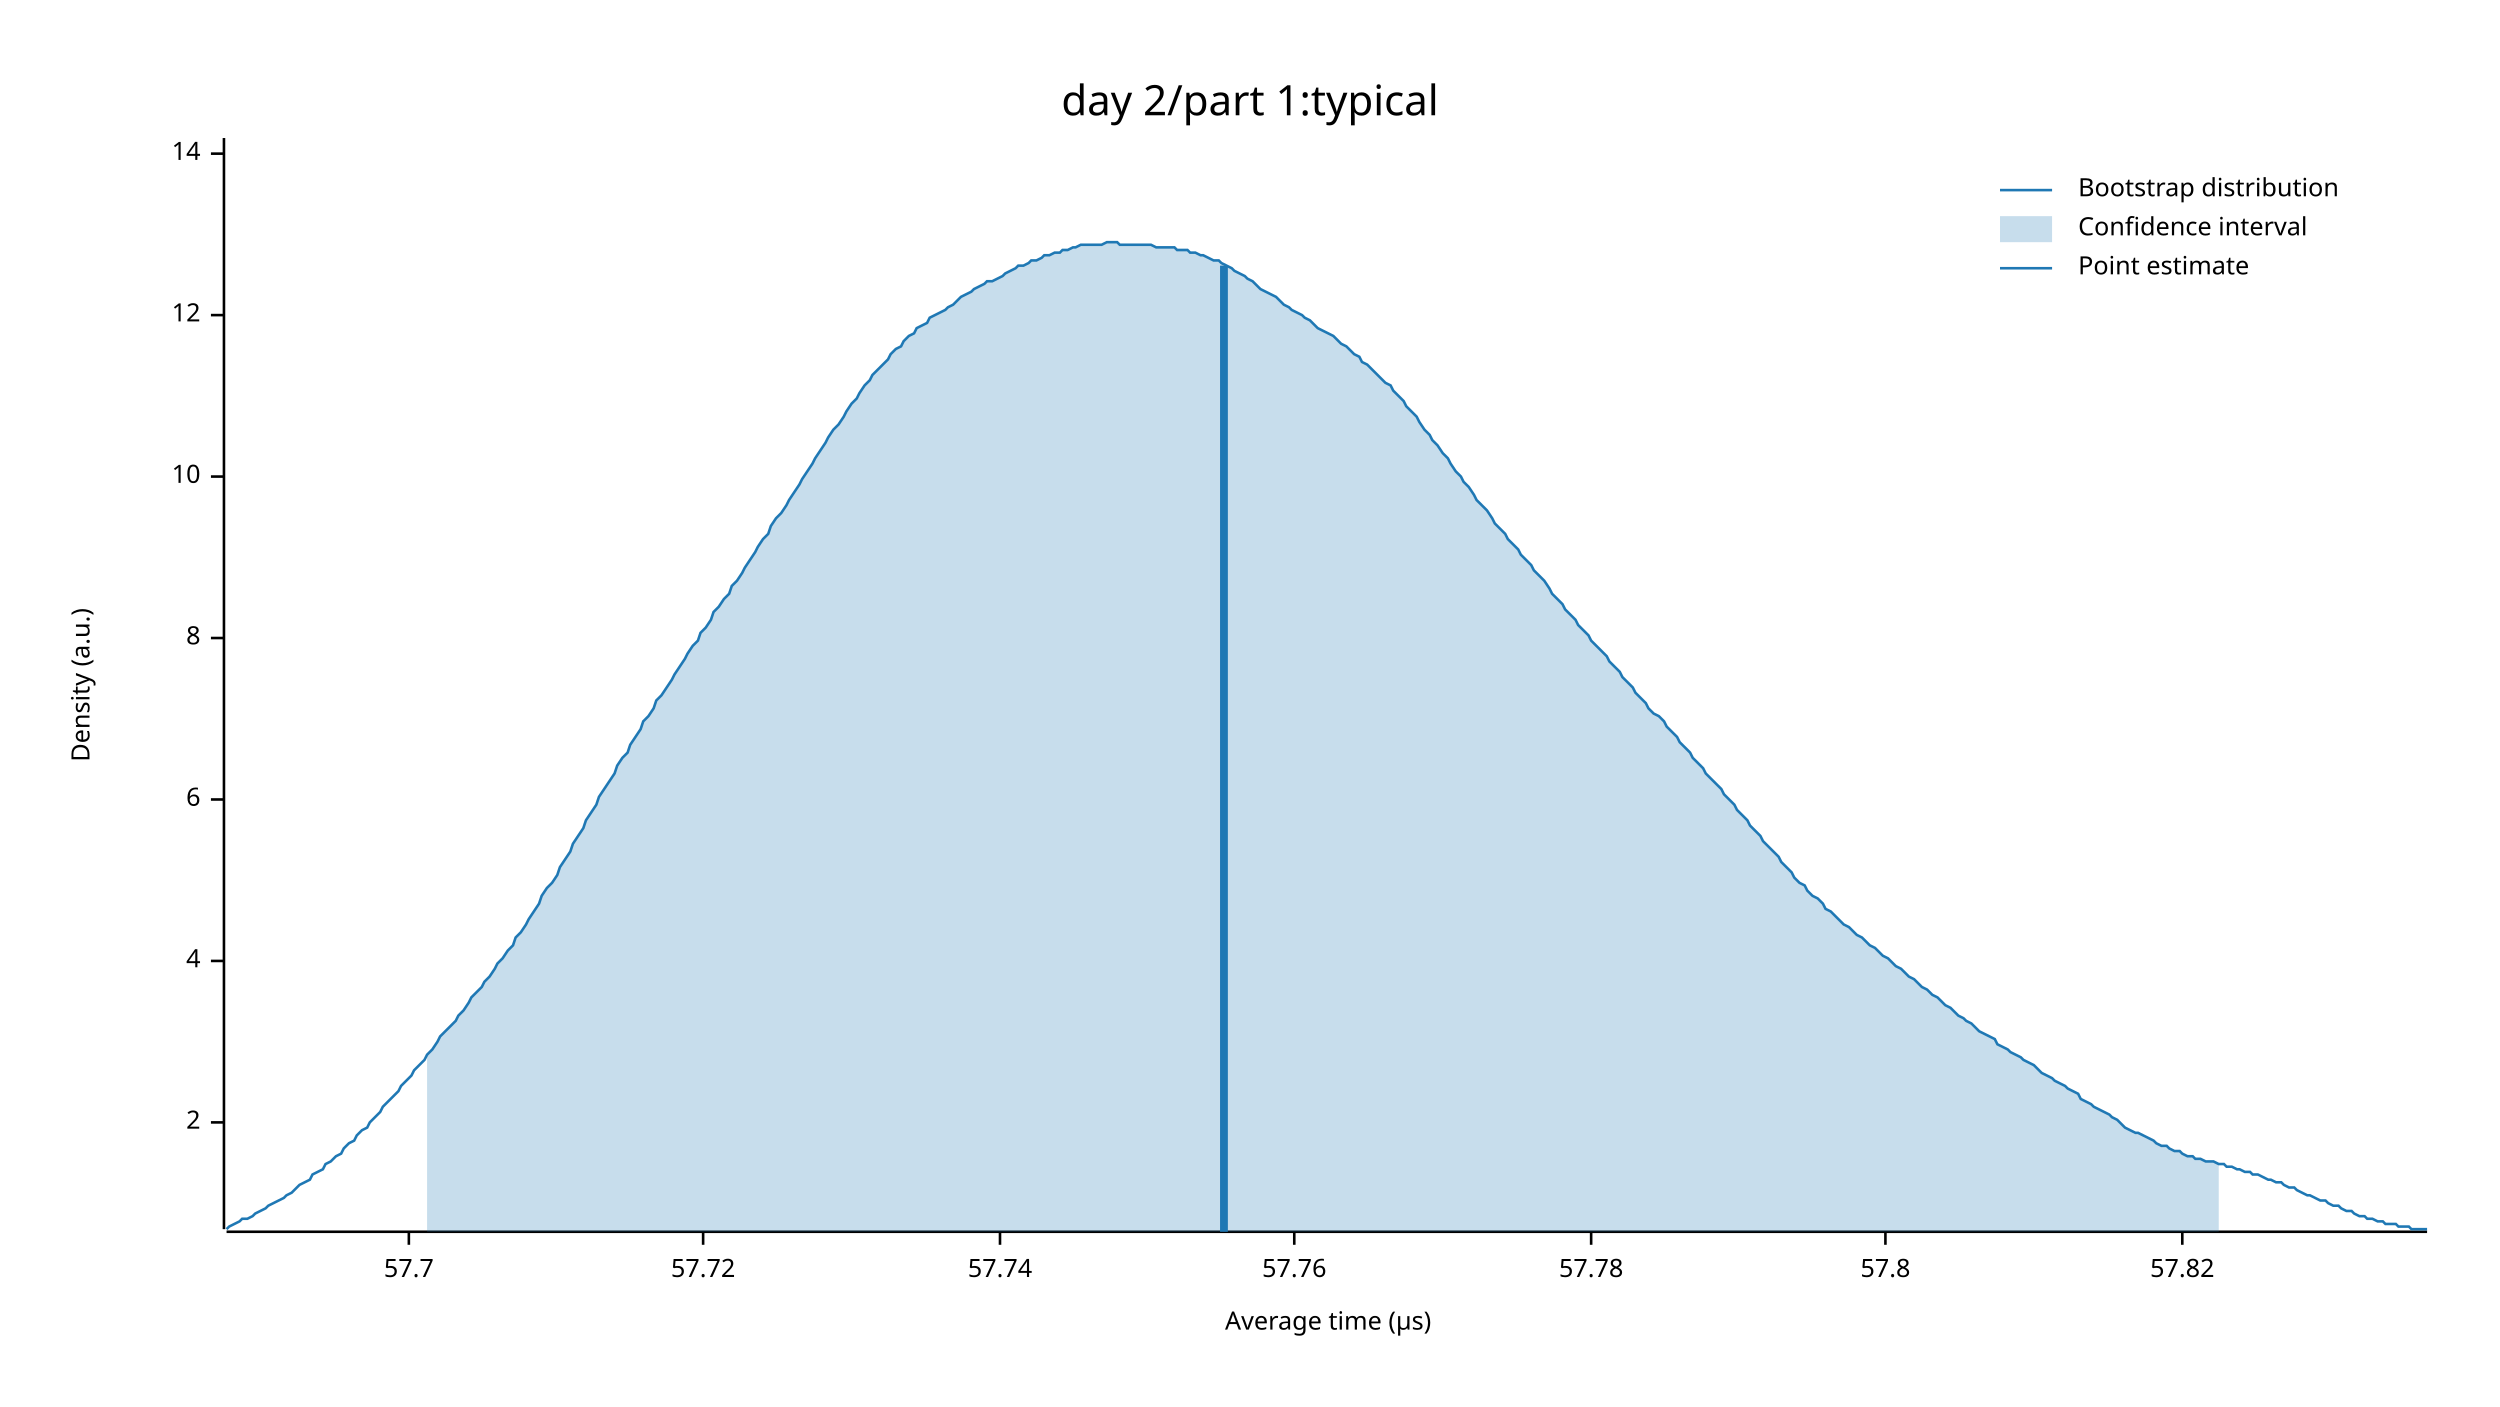
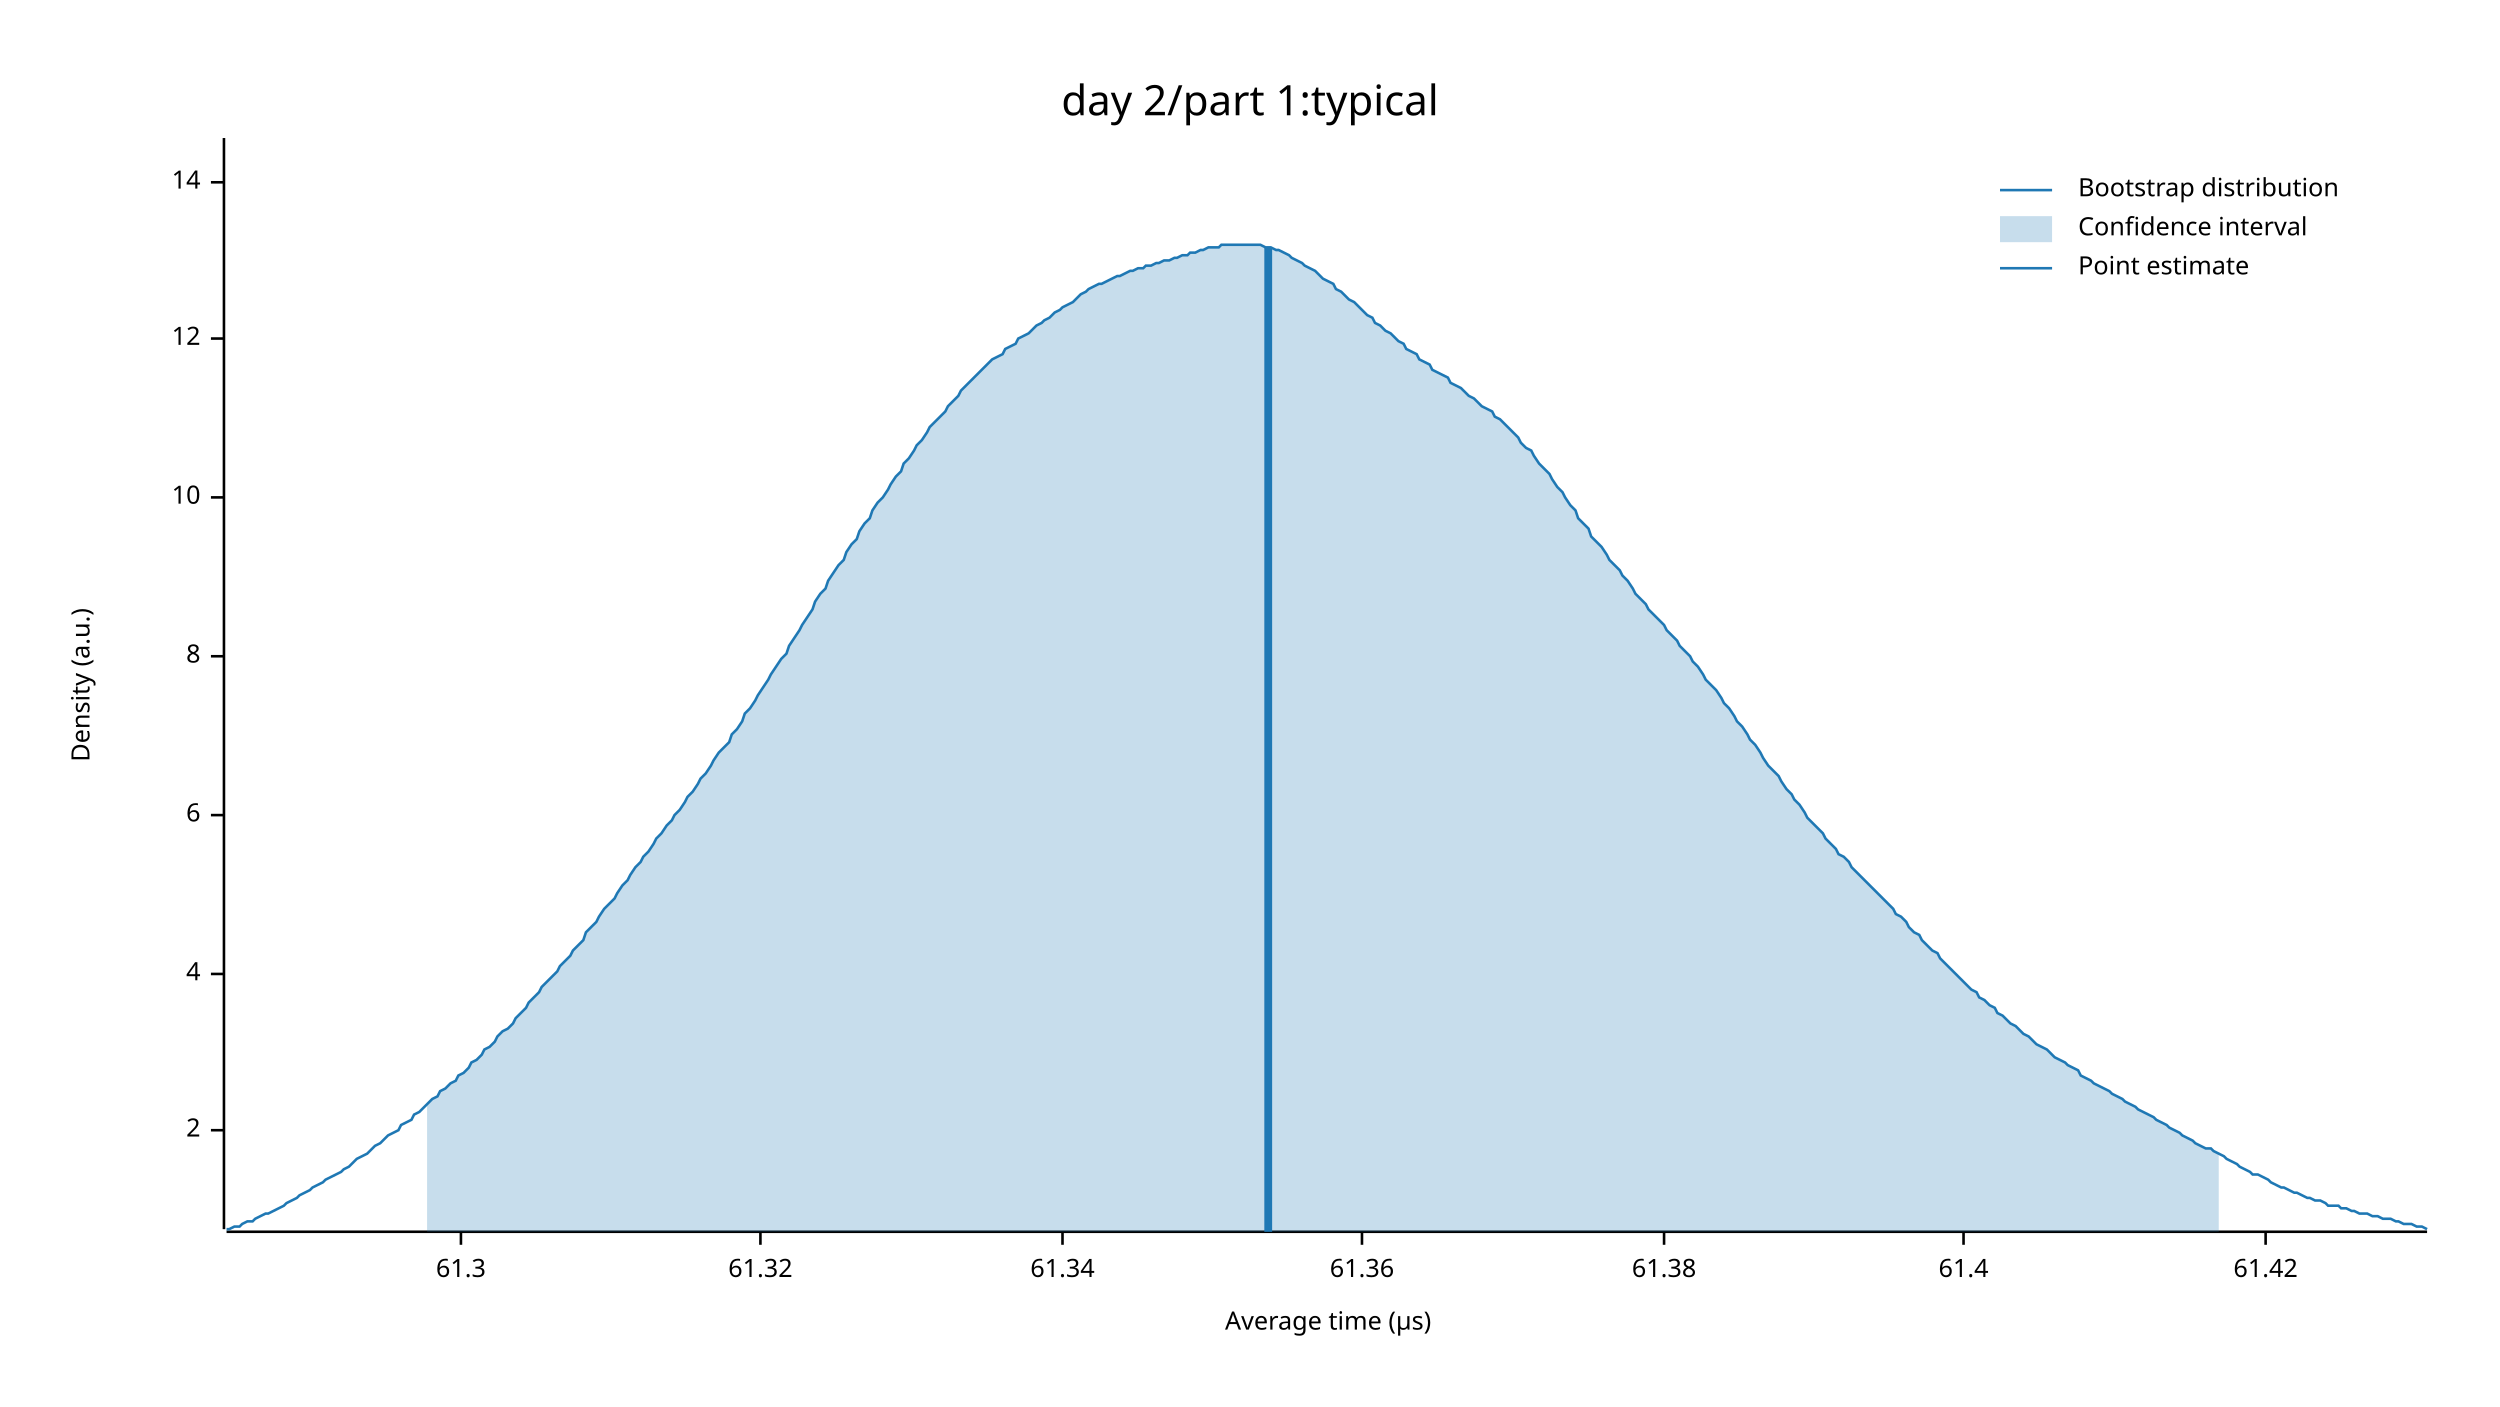
<svg xmlns="http://www.w3.org/2000/svg" width="960" height="540" viewBox="0 0 960 540">
  <text x="480" y="32" dy="0.76em" text-anchor="middle" font-family="sans-serif" font-size="16.129" opacity="1" fill="#000000">
day 2/part 1:typical
</text>
  <text x="27" y="263" dy="0.76em" text-anchor="middle" font-family="sans-serif" font-size="9.677" opacity="1" fill="#000000" transform="rotate(270, 27, 263)">
Density (a.u.)
</text>
  <text x="510" y="513" dy="-0.5ex" text-anchor="middle" font-family="sans-serif" font-size="9.677" opacity="1" fill="#000000">
Average time (µs)
</text>
  <polyline fill="none" opacity="1" stroke="#000000" stroke-width="1" points="86,53 86,472 " />
-   <text x="77" y="431" dy="0.5ex" text-anchor="end" font-family="sans-serif" font-size="9.677" opacity="1" fill="#000000">
+   <text x="77" y="434" dy="0.5ex" text-anchor="end" font-family="sans-serif" font-size="9.677" opacity="1" fill="#000000">
2
</text>
-   <polyline fill="none" opacity="1" stroke="#000000" stroke-width="1" points="81,431 86,431 " />
-   <text x="77" y="369" dy="0.5ex" text-anchor="end" font-family="sans-serif" font-size="9.677" opacity="1" fill="#000000">
+   <polyline fill="none" opacity="1" stroke="#000000" stroke-width="1" points="81,434 86,434 " />
+   <text x="77" y="374" dy="0.5ex" text-anchor="end" font-family="sans-serif" font-size="9.677" opacity="1" fill="#000000">
4
</text>
-   <polyline fill="none" opacity="1" stroke="#000000" stroke-width="1" points="81,369 86,369 " />
-   <text x="77" y="307" dy="0.5ex" text-anchor="end" font-family="sans-serif" font-size="9.677" opacity="1" fill="#000000">
+   <polyline fill="none" opacity="1" stroke="#000000" stroke-width="1" points="81,374 86,374 " />
+   <text x="77" y="313" dy="0.5ex" text-anchor="end" font-family="sans-serif" font-size="9.677" opacity="1" fill="#000000">
6
</text>
-   <polyline fill="none" opacity="1" stroke="#000000" stroke-width="1" points="81,307 86,307 " />
-   <text x="77" y="245" dy="0.5ex" text-anchor="end" font-family="sans-serif" font-size="9.677" opacity="1" fill="#000000">
+   <polyline fill="none" opacity="1" stroke="#000000" stroke-width="1" points="81,313 86,313 " />
+   <text x="77" y="252" dy="0.5ex" text-anchor="end" font-family="sans-serif" font-size="9.677" opacity="1" fill="#000000">
8
</text>
-   <polyline fill="none" opacity="1" stroke="#000000" stroke-width="1" points="81,245 86,245 " />
-   <text x="77" y="183" dy="0.5ex" text-anchor="end" font-family="sans-serif" font-size="9.677" opacity="1" fill="#000000">
+   <polyline fill="none" opacity="1" stroke="#000000" stroke-width="1" points="81,252 86,252 " />
+   <text x="77" y="191" dy="0.5ex" text-anchor="end" font-family="sans-serif" font-size="9.677" opacity="1" fill="#000000">
10
</text>
-   <polyline fill="none" opacity="1" stroke="#000000" stroke-width="1" points="81,183 86,183 " />
-   <text x="77" y="121" dy="0.5ex" text-anchor="end" font-family="sans-serif" font-size="9.677" opacity="1" fill="#000000">
+   <polyline fill="none" opacity="1" stroke="#000000" stroke-width="1" points="81,191 86,191 " />
+   <text x="77" y="130" dy="0.5ex" text-anchor="end" font-family="sans-serif" font-size="9.677" opacity="1" fill="#000000">
12
</text>
-   <polyline fill="none" opacity="1" stroke="#000000" stroke-width="1" points="81,121 86,121 " />
-   <text x="77" y="59" dy="0.5ex" text-anchor="end" font-family="sans-serif" font-size="9.677" opacity="1" fill="#000000">
+   <polyline fill="none" opacity="1" stroke="#000000" stroke-width="1" points="81,130 86,130 " />
+   <text x="77" y="70" dy="0.5ex" text-anchor="end" font-family="sans-serif" font-size="9.677" opacity="1" fill="#000000">
14
</text>
-   <polyline fill="none" opacity="1" stroke="#000000" stroke-width="1" points="81,59 86,59 " />
+   <polyline fill="none" opacity="1" stroke="#000000" stroke-width="1" points="81,70 86,70 " />
  <polyline fill="none" opacity="1" stroke="#000000" stroke-width="1" points="87,473 932,473 " />
-   <text x="157" y="483" dy="0.76em" text-anchor="middle" font-family="sans-serif" font-size="9.677" opacity="1" fill="#000000">
- 57.7
+   <text x="177" y="483" dy="0.76em" text-anchor="middle" font-family="sans-serif" font-size="9.677" opacity="1" fill="#000000">
+ 61.3
</text>
-   <polyline fill="none" opacity="1" stroke="#000000" stroke-width="1" points="157,473 157,478 " />
-   <text x="270" y="483" dy="0.76em" text-anchor="middle" font-family="sans-serif" font-size="9.677" opacity="1" fill="#000000">
- 57.72
+   <polyline fill="none" opacity="1" stroke="#000000" stroke-width="1" points="177,473 177,478 " />
+   <text x="292" y="483" dy="0.76em" text-anchor="middle" font-family="sans-serif" font-size="9.677" opacity="1" fill="#000000">
+ 61.32
</text>
-   <polyline fill="none" opacity="1" stroke="#000000" stroke-width="1" points="270,473 270,478 " />
-   <text x="384" y="483" dy="0.76em" text-anchor="middle" font-family="sans-serif" font-size="9.677" opacity="1" fill="#000000">
- 57.74
+   <polyline fill="none" opacity="1" stroke="#000000" stroke-width="1" points="292,473 292,478 " />
+   <text x="408" y="483" dy="0.76em" text-anchor="middle" font-family="sans-serif" font-size="9.677" opacity="1" fill="#000000">
+ 61.34
</text>
-   <polyline fill="none" opacity="1" stroke="#000000" stroke-width="1" points="384,473 384,478 " />
-   <text x="497" y="483" dy="0.76em" text-anchor="middle" font-family="sans-serif" font-size="9.677" opacity="1" fill="#000000">
- 57.76
+   <polyline fill="none" opacity="1" stroke="#000000" stroke-width="1" points="408,473 408,478 " />
+   <text x="523" y="483" dy="0.76em" text-anchor="middle" font-family="sans-serif" font-size="9.677" opacity="1" fill="#000000">
+ 61.36
</text>
-   <polyline fill="none" opacity="1" stroke="#000000" stroke-width="1" points="497,473 497,478 " />
-   <text x="611" y="483" dy="0.76em" text-anchor="middle" font-family="sans-serif" font-size="9.677" opacity="1" fill="#000000">
- 57.78
+   <polyline fill="none" opacity="1" stroke="#000000" stroke-width="1" points="523,473 523,478 " />
+   <text x="639" y="483" dy="0.76em" text-anchor="middle" font-family="sans-serif" font-size="9.677" opacity="1" fill="#000000">
+ 61.38
</text>
-   <polyline fill="none" opacity="1" stroke="#000000" stroke-width="1" points="611,473 611,478 " />
-   <text x="724" y="483" dy="0.76em" text-anchor="middle" font-family="sans-serif" font-size="9.677" opacity="1" fill="#000000">
- 57.8
+   <polyline fill="none" opacity="1" stroke="#000000" stroke-width="1" points="639,473 639,478 " />
+   <text x="754" y="483" dy="0.76em" text-anchor="middle" font-family="sans-serif" font-size="9.677" opacity="1" fill="#000000">
+ 61.4
</text>
-   <polyline fill="none" opacity="1" stroke="#000000" stroke-width="1" points="724,473 724,478 " />
-   <text x="838" y="483" dy="0.76em" text-anchor="middle" font-family="sans-serif" font-size="9.677" opacity="1" fill="#000000">
- 57.82
+   <polyline fill="none" opacity="1" stroke="#000000" stroke-width="1" points="754,473 754,478 " />
+   <text x="870" y="483" dy="0.76em" text-anchor="middle" font-family="sans-serif" font-size="9.677" opacity="1" fill="#000000">
+ 61.42
</text>
-   <polyline fill="none" opacity="1" stroke="#000000" stroke-width="1" points="838,473 838,478 " />
-   <polyline fill="none" opacity="1" stroke="#1F78B4" stroke-width="1" points="87,472 88,471 90,470 92,469 93,468 95,468 97,467 98,466 100,465 102,464 103,463 105,462 107,461 109,460 110,459 112,458 114,456 115,455 117,454 119,453 120,451 122,450 124,449 125,447 127,446 129,444 131,443 132,441 134,439 136,438 137,436 139,434 141,433 142,431 144,429 146,427 147,425 149,423 151,421 153,419 154,417 156,415 158,413 159,411 161,409 163,407 164,405 166,403 168,400 169,398 171,396 173,394 175,392 176,390 178,388 180,385 181,383 183,381 185,379 186,377 188,375 190,372 191,370 193,368 195,365 197,363 198,360 200,358 202,355 203,353 205,350 207,347 208,344 210,341 212,339 214,336 215,333 217,330 219,327 220,324 222,321 224,318 225,315 227,312 229,309 230,306 232,303 234,300 236,297 237,294 239,291 241,289 242,286 244,283 246,280 247,277 249,275 251,272 252,269 254,267 256,264 258,261 259,259 261,256 263,253 264,251 266,248 268,246 269,243 271,241 273,238 274,235 276,233 278,230 280,228 281,225 283,223 285,220 286,218 288,215 290,212 291,210 293,207 295,205 296,202 298,199 300,197 302,194 303,192 305,189 307,186 308,184 310,181 312,178 313,176 315,173 317,170 318,168 320,165 322,163 324,160 325,158 327,155 329,153 330,151 332,148 334,146 335,144 337,142 339,140 341,138 342,136 344,134 346,133 347,131 349,129 351,128 352,126 354,125 356,124 357,122 359,121 361,120 363,119 364,118 366,117 368,115 369,114 371,113 373,112 374,111 376,110 378,109 379,108 381,108 383,107 385,106 386,105 388,104 390,103 391,102 393,102 395,101 396,100 398,100 400,99 401,98 403,98 405,97 407,97 408,96 410,96 412,95 413,95 415,94 417,94 418,94 420,94 422,94 423,94 425,93 427,93 429,93 430,94 432,94 434,94 435,94 437,94 439,94 440,94 442,94 444,95 445,95 447,95 449,95 451,95 452,96 454,96 456,96 457,97 459,97 461,98 462,98 464,99 466,100 468,100 469,101 471,102 473,103 474,104 476,105 478,106 479,107 481,108 483,110 484,111 486,112 488,113 490,114 491,115 493,117 495,118 496,119 498,120 500,121 501,122 503,123 505,125 506,126 508,127 510,128 512,129 513,130 515,132 517,133 518,134 520,136 522,137 523,139 525,140 527,142 528,143 530,145 532,147 534,148 535,150 537,152 539,154 540,156 542,158 544,160 545,162 547,165 549,167 550,169 552,171 554,174 556,176 557,178 559,181 561,183 562,185 564,187 566,190 567,192 569,194 571,196 573,199 574,201 576,203 578,205 579,207 581,209 583,211 584,213 586,215 588,217 589,219 591,221 593,223 595,226 596,228 598,230 600,232 601,234 603,236 605,238 606,240 608,242 610,244 611,246 613,248 615,250 617,252 618,254 620,256 622,258 623,260 625,262 627,264 628,266 630,268 632,270 633,272 635,274 637,275 639,277 640,279 642,281 644,283 645,285 647,287 649,289 650,291 652,293 654,295 655,297 657,299 659,301 661,303 662,305 664,307 666,309 667,311 669,313 671,315 672,317 674,319 676,321 677,323 679,325 681,327 683,329 684,331 686,333 688,335 689,337 691,339 693,340 694,342 696,344 698,345 700,347 701,349 703,350 705,352 706,353 708,355 710,356 711,357 713,359 715,360 716,361 718,363 720,364 722,366 723,367 725,368 727,370 728,371 730,372 732,374 733,375 735,376 737,378 738,379 740,380 742,382 744,383 745,384 747,386 749,387 750,388 752,390 754,391 755,392 757,393 759,395 760,396 762,397 764,398 766,399 767,401 769,402 771,403 772,404 774,405 776,406 777,407 779,408 781,409 782,410 784,412 786,413 788,414 789,415 791,416 793,417 794,418 796,419 798,420 799,422 801,423 803,424 804,425 806,426 808,427 810,428 811,429 813,430 815,432 816,433 818,434 820,435 821,435 823,436 825,437 827,438 828,439 830,440 832,440 833,441 835,442 837,442 838,443 840,444 842,444 843,445 845,445 847,446 849,446 850,446 852,447 854,447 855,448 857,448 859,449 860,449 862,450 864,450 865,451 867,451 869,452 871,453 872,453 874,454 876,454 877,455 879,456 881,456 882,457 884,458 886,459 887,459 889,460 891,461 893,461 894,462 896,463 898,463 899,464 901,465 903,465 904,466 906,467 908,467 909,468 911,468 913,469 915,469 916,470 918,470 920,470 921,471 923,471 925,471 926,472 928,472 930,472 932,472 " />
-   <polygon opacity="0.25" fill="#1F78B4" points="164,405 166,403 168,400 169,398 171,396 173,394 175,392 176,390 178,388 180,385 181,383 183,381 185,379 186,377 188,375 190,372 191,370 193,368 195,365 197,363 198,360 200,358 202,355 203,353 205,350 207,347 208,344 210,341 212,339 214,336 215,333 217,330 219,327 220,324 222,321 224,318 225,315 227,312 229,309 230,306 232,303 234,300 236,297 237,294 239,291 241,289 242,286 244,283 246,280 247,277 249,275 251,272 252,269 254,267 256,264 258,261 259,259 261,256 263,253 264,251 266,248 268,246 269,243 271,241 273,238 274,235 276,233 278,230 280,228 281,225 283,223 285,220 286,218 288,215 290,212 291,210 293,207 295,205 296,202 298,199 300,197 302,194 303,192 305,189 307,186 308,184 310,181 312,178 313,176 315,173 317,170 318,168 320,165 322,163 324,160 325,158 327,155 329,153 330,151 332,148 334,146 335,144 337,142 339,140 341,138 342,136 344,134 346,133 347,131 349,129 351,128 352,126 354,125 356,124 357,122 359,121 361,120 363,119 364,118 366,117 368,115 369,114 371,113 373,112 374,111 376,110 378,109 379,108 381,108 383,107 385,106 386,105 388,104 390,103 391,102 393,102 395,101 396,100 398,100 400,99 401,98 403,98 405,97 407,97 408,96 410,96 412,95 413,95 415,94 417,94 418,94 420,94 422,94 423,94 425,93 427,93 429,93 430,94 432,94 434,94 435,94 437,94 439,94 440,94 442,94 444,95 445,95 447,95 449,95 451,95 452,96 454,96 456,96 457,97 459,97 461,98 462,98 464,99 466,100 468,100 469,101 471,102 473,103 474,104 476,105 478,106 479,107 481,108 483,110 484,111 486,112 488,113 490,114 491,115 493,117 495,118 496,119 498,120 500,121 501,122 503,123 505,125 506,126 508,127 510,128 512,129 513,130 515,132 517,133 518,134 520,136 522,137 523,139 525,140 527,142 528,143 530,145 532,147 534,148 535,150 537,152 539,154 540,156 542,158 544,160 545,162 547,165 549,167 550,169 552,171 554,174 556,176 557,178 559,181 561,183 562,185 564,187 566,190 567,192 569,194 571,196 573,199 574,201 576,203 578,205 579,207 581,209 583,211 584,213 586,215 588,217 589,219 591,221 593,223 595,226 596,228 598,230 600,232 601,234 603,236 605,238 606,240 608,242 610,244 611,246 613,248 615,250 617,252 618,254 620,256 622,258 623,260 625,262 627,264 628,266 630,268 632,270 633,272 635,274 637,275 639,277 640,279 642,281 644,283 645,285 647,287 649,289 650,291 652,293 654,295 655,297 657,299 659,301 661,303 662,305 664,307 666,309 667,311 669,313 671,315 672,317 674,319 676,321 677,323 679,325 681,327 683,329 684,331 686,333 688,335 689,337 691,339 693,340 694,342 696,344 698,345 700,347 701,349 703,350 705,352 706,353 708,355 710,356 711,357 713,359 715,360 716,361 718,363 720,364 722,366 723,367 725,368 727,370 728,371 730,372 732,374 733,375 735,376 737,378 738,379 740,380 742,382 744,383 745,384 747,386 749,387 750,388 752,390 754,391 755,392 757,393 759,395 760,396 762,397 764,398 766,399 767,401 769,402 771,403 772,404 774,405 776,406 777,407 779,408 781,409 782,410 784,412 786,413 788,414 789,415 791,416 793,417 794,418 796,419 798,420 799,422 801,423 803,424 804,425 806,426 808,427 810,428 811,429 813,430 815,432 816,433 818,434 820,435 821,435 823,436 825,437 827,438 828,439 830,440 832,440 833,441 835,442 837,442 838,443 840,444 842,444 843,445 845,445 847,446 849,446 850,446 852,447 852,473 164,473 " />
-   <polyline fill="none" opacity="1" stroke="#1F78B4" stroke-width="3" points="470,473 470,102 " />
+   <polyline fill="none" opacity="1" stroke="#000000" stroke-width="1" points="870,473 870,478 " />
+   <polyline fill="none" opacity="1" stroke="#1F78B4" stroke-width="1" points="87,472 88,472 90,471 92,471 93,470 95,469 97,469 98,468 100,467 102,466 103,466 105,465 107,464 109,463 110,462 112,461 114,460 115,459 117,458 119,457 120,456 122,455 124,454 125,453 127,452 129,451 131,450 132,449 134,448 136,446 137,445 139,444 141,443 142,442 144,440 146,439 147,438 149,436 151,435 153,434 154,432 156,431 158,430 159,428 161,427 163,425 164,424 166,422 168,421 169,419 171,418 173,416 175,415 176,413 178,412 180,410 181,408 183,407 185,405 186,403 188,402 190,400 191,398 193,396 195,395 197,393 198,391 200,389 202,387 203,385 205,383 207,381 208,379 210,377 212,375 214,373 215,371 217,369 219,367 220,365 222,363 224,361 225,358 227,356 229,354 230,352 232,349 234,347 236,345 237,343 239,340 241,338 242,336 244,333 246,331 247,329 249,327 251,324 252,322 254,320 256,317 258,315 259,313 261,311 263,308 264,306 266,304 268,301 269,299 271,297 273,294 274,292 276,289 278,287 280,285 281,282 283,280 285,277 286,274 288,272 290,269 291,267 293,264 295,261 296,259 298,256 300,253 302,251 303,248 305,245 307,242 308,240 310,237 312,234 313,231 315,228 317,226 318,223 320,220 322,217 324,215 325,212 327,209 329,207 330,204 332,201 334,199 335,196 337,193 339,191 341,188 342,186 344,183 346,181 347,178 349,176 351,173 352,171 354,169 356,166 357,164 359,162 361,160 363,158 364,156 366,154 368,152 369,150 371,148 373,146 374,145 376,143 378,141 379,140 381,138 383,137 385,136 386,134 388,133 390,132 391,130 393,129 395,128 396,127 398,125 400,124 401,123 403,122 405,120 407,119 408,118 410,117 412,116 413,115 415,113 417,112 418,111 420,110 422,109 423,109 425,108 427,107 429,106 430,106 432,105 434,104 435,104 437,103 439,103 440,102 442,102 444,101 445,101 447,100 449,100 451,99 452,99 454,98 456,98 457,97 459,97 461,96 462,96 464,95 466,95 468,95 469,94 471,94 473,94 474,94 476,94 478,94 479,94 481,94 483,94 484,94 486,95 488,95 490,96 491,96 493,97 495,98 496,99 498,100 500,101 501,102 503,103 505,104 506,105 508,107 510,108 512,109 513,111 515,112 517,114 518,115 520,116 522,118 523,119 525,121 527,122 528,124 530,125 532,127 534,128 535,129 537,131 539,132 540,134 542,135 544,136 545,138 547,139 549,140 550,142 552,143 554,144 556,145 557,147 559,148 561,149 562,150 564,152 566,153 567,154 569,156 571,157 573,158 574,160 576,161 578,163 579,164 581,166 583,168 584,170 586,172 588,173 589,175 591,178 593,180 595,182 596,184 598,187 600,189 601,191 603,194 605,196 606,199 608,201 610,203 611,206 613,208 615,210 617,213 618,215 620,217 622,219 623,221 625,223 627,226 628,228 630,230 632,232 633,234 635,236 637,238 639,240 640,242 642,244 644,246 645,248 647,250 649,252 650,254 652,256 654,259 655,261 657,263 659,265 661,268 662,270 664,272 666,275 667,277 669,279 671,282 672,284 674,286 676,289 677,291 679,294 681,296 683,298 684,300 686,303 688,305 689,307 691,309 693,312 694,314 696,316 698,318 700,320 701,322 703,324 705,326 706,328 708,329 710,331 711,333 713,335 715,337 716,338 718,340 720,342 722,344 723,345 725,347 727,349 728,351 730,352 732,354 733,356 735,358 737,359 738,361 740,363 742,365 744,366 745,368 747,370 749,372 750,373 752,375 754,377 755,378 757,380 759,381 760,383 762,384 764,386 766,387 767,389 769,390 771,392 772,393 774,394 776,396 777,397 779,398 781,400 782,401 784,402 786,403 788,405 789,406 791,407 793,408 794,409 796,410 798,411 799,413 801,414 803,415 804,416 806,417 808,418 810,419 811,420 813,421 815,422 816,423 818,424 820,425 821,426 823,427 825,428 827,429 828,430 830,431 832,432 833,433 835,434 837,435 838,436 840,437 842,438 843,439 845,440 847,441 849,441 850,442 852,443 854,444 855,445 857,446 859,447 860,448 862,449 864,450 865,451 867,451 869,452 871,453 872,454 874,455 876,456 877,456 879,457 881,458 882,458 884,459 886,460 887,460 889,461 891,461 893,462 894,463 896,463 898,463 899,464 901,464 903,465 904,465 906,466 908,466 909,466 911,467 913,467 915,468 916,468 918,468 920,469 921,469 923,470 925,470 926,470 928,471 930,471 932,472 " />
+   <polygon opacity="0.25" fill="#1F78B4" points="164,424 166,422 168,421 169,419 171,418 173,416 175,415 176,413 178,412 180,410 181,408 183,407 185,405 186,403 188,402 190,400 191,398 193,396 195,395 197,393 198,391 200,389 202,387 203,385 205,383 207,381 208,379 210,377 212,375 214,373 215,371 217,369 219,367 220,365 222,363 224,361 225,358 227,356 229,354 230,352 232,349 234,347 236,345 237,343 239,340 241,338 242,336 244,333 246,331 247,329 249,327 251,324 252,322 254,320 256,317 258,315 259,313 261,311 263,308 264,306 266,304 268,301 269,299 271,297 273,294 274,292 276,289 278,287 280,285 281,282 283,280 285,277 286,274 288,272 290,269 291,267 293,264 295,261 296,259 298,256 300,253 302,251 303,248 305,245 307,242 308,240 310,237 312,234 313,231 315,228 317,226 318,223 320,220 322,217 324,215 325,212 327,209 329,207 330,204 332,201 334,199 335,196 337,193 339,191 341,188 342,186 344,183 346,181 347,178 349,176 351,173 352,171 354,169 356,166 357,164 359,162 361,160 363,158 364,156 366,154 368,152 369,150 371,148 373,146 374,145 376,143 378,141 379,140 381,138 383,137 385,136 386,134 388,133 390,132 391,130 393,129 395,128 396,127 398,125 400,124 401,123 403,122 405,120 407,119 408,118 410,117 412,116 413,115 415,113 417,112 418,111 420,110 422,109 423,109 425,108 427,107 429,106 430,106 432,105 434,104 435,104 437,103 439,103 440,102 442,102 444,101 445,101 447,100 449,100 451,99 452,99 454,98 456,98 457,97 459,97 461,96 462,96 464,95 466,95 468,95 469,94 471,94 473,94 474,94 476,94 478,94 479,94 481,94 483,94 484,94 486,95 488,95 490,96 491,96 493,97 495,98 496,99 498,100 500,101 501,102 503,103 505,104 506,105 508,107 510,108 512,109 513,111 515,112 517,114 518,115 520,116 522,118 523,119 525,121 527,122 528,124 530,125 532,127 534,128 535,129 537,131 539,132 540,134 542,135 544,136 545,138 547,139 549,140 550,142 552,143 554,144 556,145 557,147 559,148 561,149 562,150 564,152 566,153 567,154 569,156 571,157 573,158 574,160 576,161 578,163 579,164 581,166 583,168 584,170 586,172 588,173 589,175 591,178 593,180 595,182 596,184 598,187 600,189 601,191 603,194 605,196 606,199 608,201 610,203 611,206 613,208 615,210 617,213 618,215 620,217 622,219 623,221 625,223 627,226 628,228 630,230 632,232 633,234 635,236 637,238 639,240 640,242 642,244 644,246 645,248 647,250 649,252 650,254 652,256 654,259 655,261 657,263 659,265 661,268 662,270 664,272 666,275 667,277 669,279 671,282 672,284 674,286 676,289 677,291 679,294 681,296 683,298 684,300 686,303 688,305 689,307 691,309 693,312 694,314 696,316 698,318 700,320 701,322 703,324 705,326 706,328 708,329 710,331 711,333 713,335 715,337 716,338 718,340 720,342 722,344 723,345 725,347 727,349 728,351 730,352 732,354 733,356 735,358 737,359 738,361 740,363 742,365 744,366 745,368 747,370 749,372 750,373 752,375 754,377 755,378 757,380 759,381 760,383 762,384 764,386 766,387 767,389 769,390 771,392 772,393 774,394 776,396 777,397 779,398 781,400 782,401 784,402 786,403 788,405 789,406 791,407 793,408 794,409 796,410 798,411 799,413 801,414 803,415 804,416 806,417 808,418 810,419 811,420 813,421 815,422 816,423 818,424 820,425 821,426 823,427 825,428 827,429 828,430 830,431 832,432 833,433 835,434 837,435 838,436 840,437 842,438 843,439 845,440 847,441 849,441 850,442 852,443 852,473 164,473 " />
+   <polyline fill="none" opacity="1" stroke="#1F78B4" stroke-width="3" points="487,473 487,95 " />
  <text x="798" y="68" dy="0.76em" text-anchor="start" font-family="sans-serif" font-size="9.677" opacity="1" fill="#000000">
Bootstrap distribution
</text>
  <text x="798" y="83" dy="0.76em" text-anchor="start" font-family="sans-serif" font-size="9.677" opacity="1" fill="#000000">
Confidence interval
</text>
  <text x="798" y="98" dy="0.76em" text-anchor="start" font-family="sans-serif" font-size="9.677" opacity="1" fill="#000000">
Point estimate
</text>
  <polyline fill="none" opacity="1" stroke="#1F78B4" stroke-width="1" points="768,73 788,73 " />
  <rect x="768" y="83" width="20" height="10" opacity="0.25" fill="#1F78B4" stroke="none" />
  <polyline fill="none" opacity="1" stroke="#1F78B4" stroke-width="1" points="768,103 788,103 " />
</svg>
